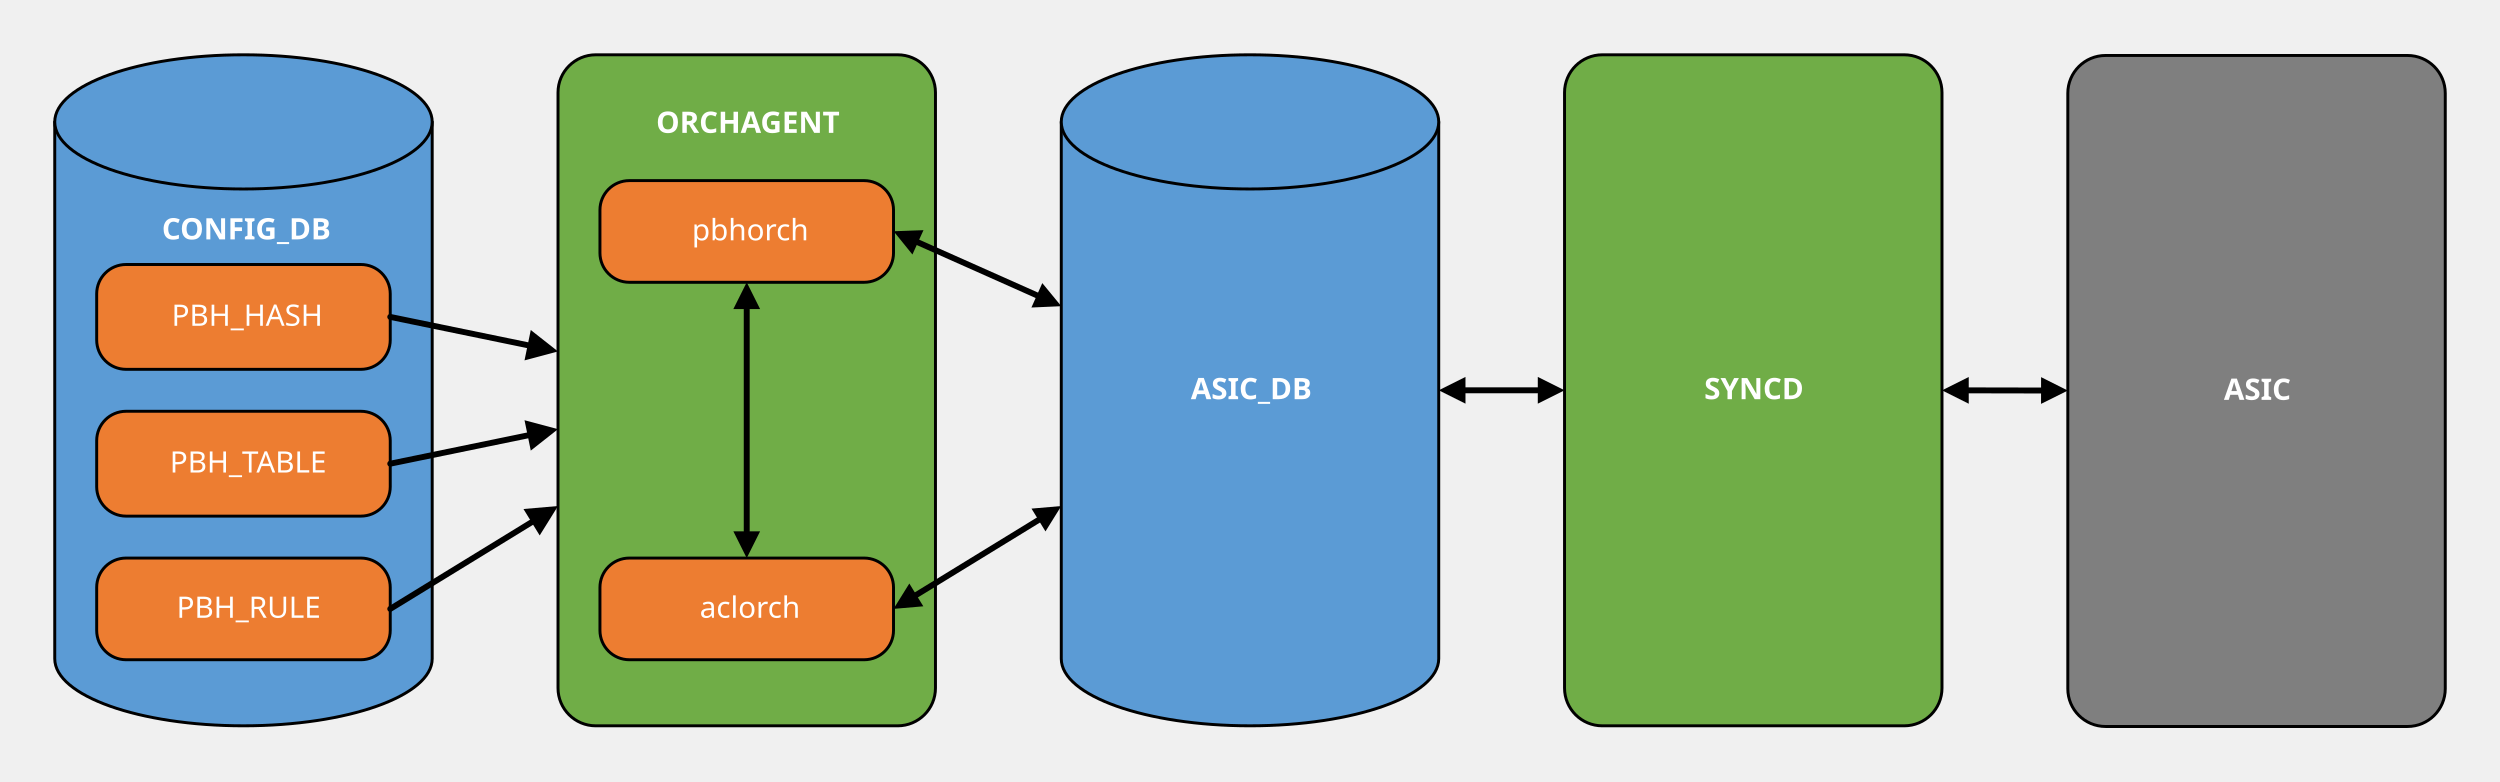
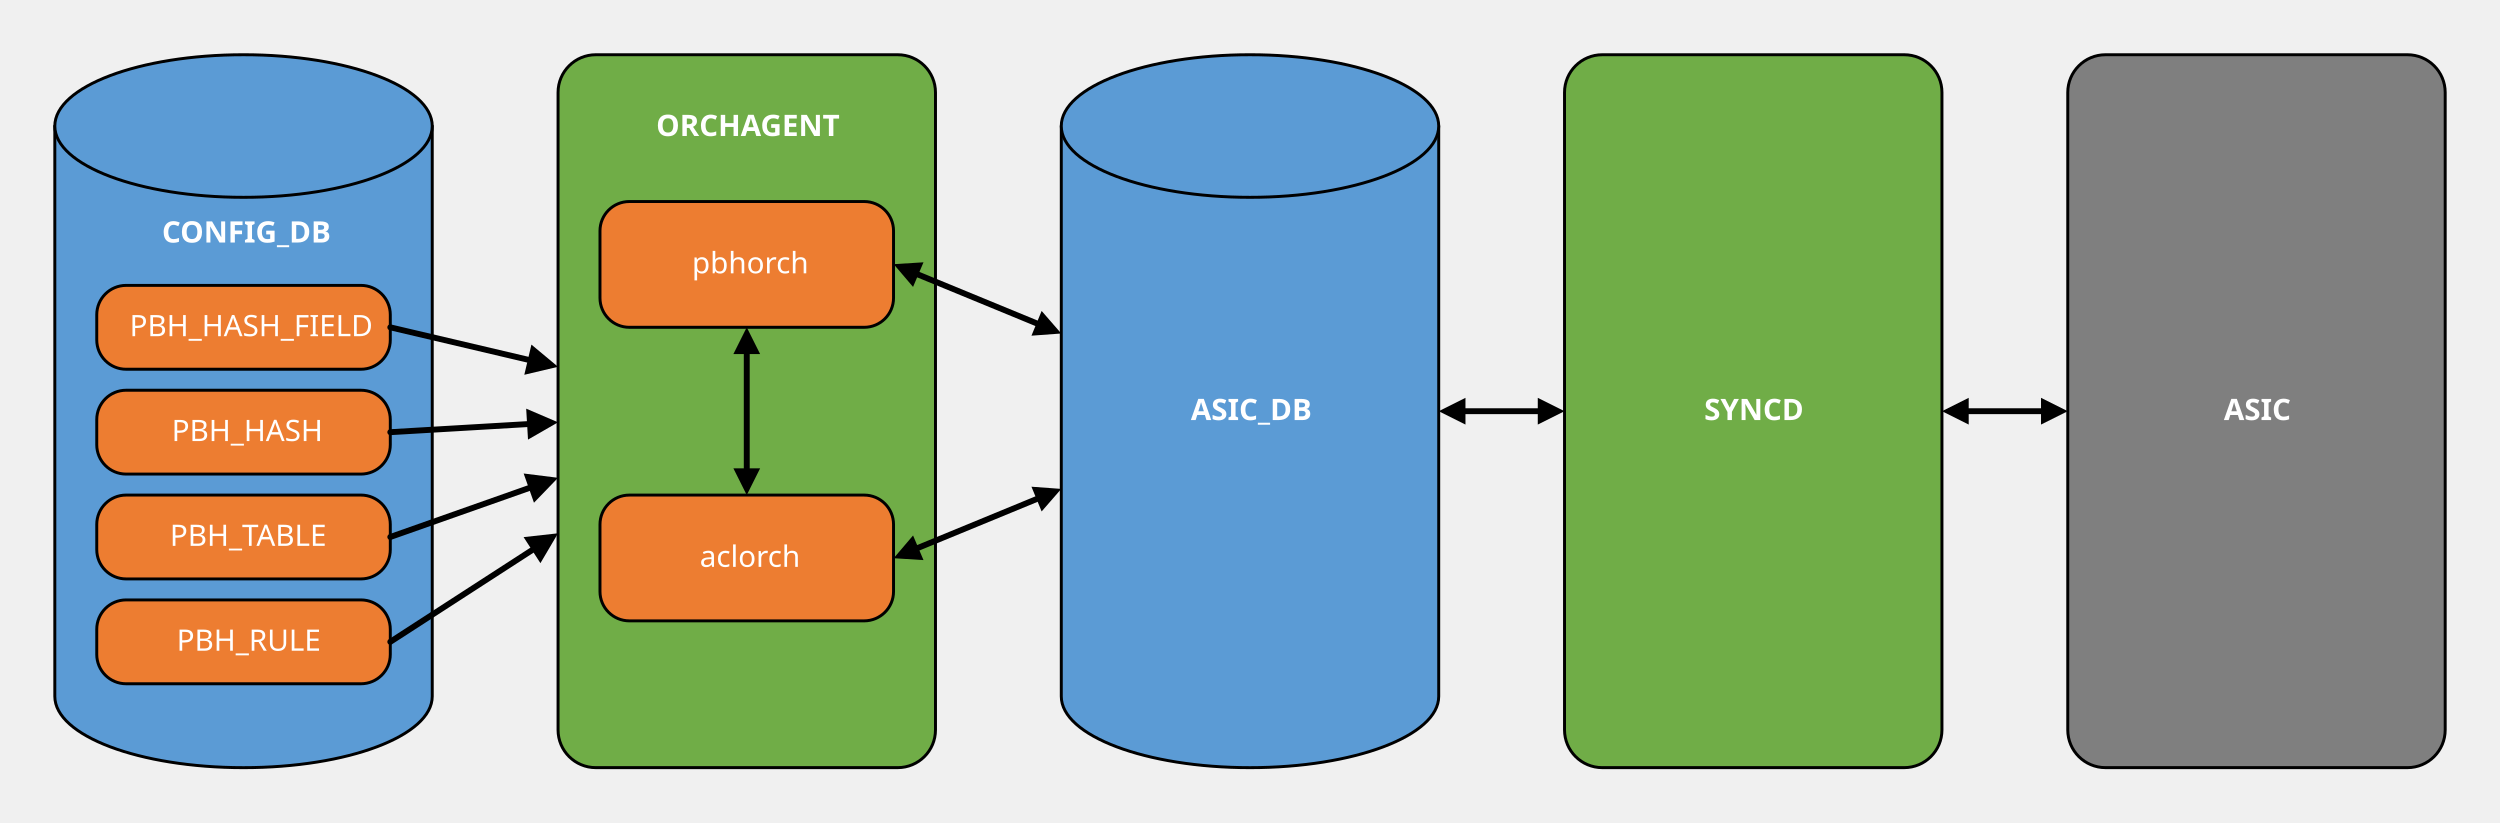
- <svg xmlns="http://www.w3.org/2000/svg" xmlns:xlink="http://www.w3.org/1999/xlink" width="11.734in" height="3.667in" viewBox="0 0 844.874 263.999" xml:space="preserve" color-interpolation-filters="sRGB" class="st11">
+ <svg xmlns="http://www.w3.org/2000/svg" xmlns:xlink="http://www.w3.org/1999/xlink" width="11.734in" height="3.86in" viewBox="0 0 844.874 277.945" xml:space="preserve" color-interpolation-filters="sRGB" class="st11">
  <style type="text/css">
	
		.st1 {fill:#5b9bd5;stroke:#000000;stroke-linecap:round;stroke-linejoin:round;stroke-width:1}
		.st2 {fill:#ffffff;font-family:Segoe UI;font-size:0.833em;font-weight:bold}
		.st3 {fill:#70ad47;stroke:#000000;stroke-linecap:round;stroke-linejoin:round;stroke-width:1}
		.st4 {fill:#ed7d31;stroke:#000000;stroke-linecap:round;stroke-linejoin:round;stroke-width:1}
		.st5 {fill:#ffffff;font-family:Segoe UI;font-size:0.833em}
		.st6 {marker-end:url(#mrkr4-24);stroke:#000000;stroke-linecap:round;stroke-linejoin:round;stroke-width:2}
		.st7 {fill:#000000;fill-opacity:1;stroke:#000000;stroke-opacity:1;stroke-width:0.382}
		.st8 {marker-end:url(#mrkr4-55);marker-start:url(#mrkr4-53);stroke:#000000;stroke-linecap:round;stroke-linejoin:round;stroke-width:2}
		.st9 {fill:#000000;fill-opacity:1;stroke:#000000;stroke-opacity:1;stroke-width:0.442}
		.st10 {fill:#7f7f7f;stroke:#000000;stroke-linecap:round;stroke-linejoin:round;stroke-width:1}
		.st11 {fill:none;fill-rule:evenodd;font-size:12px;overflow:visible;stroke-linecap:square;stroke-miterlimit:3}
	
	</style>
  <defs id="Markers">
    <g id="lend4">
      <path d="M 2 1 L 0 0 L 2 -1 L 2 1 " style="stroke:none" />
    </g>
    <marker id="mrkr4-24" class="st7" refX="-5.24" orient="auto" markerUnits="strokeWidth" overflow="visible">
      <use xlink:href="#lend4" transform="scale(-2.62,-2.62) " />
    </marker>
    <marker id="mrkr4-53" class="st9" refX="4.34" orient="auto" markerUnits="strokeWidth" overflow="visible">
      <use xlink:href="#lend4" transform="scale(2.26) " />
    </marker>
    <marker id="mrkr4-55" class="st9" refX="-4.52" orient="auto" markerUnits="strokeWidth" overflow="visible">
      <use xlink:href="#lend4" transform="scale(-2.26,-2.26) " />
    </marker>
  </defs>
  <g>
-     <g id="group1000-1" transform="translate(18.5,-18.7277)">
+     <g id="group1000-1" transform="translate(18.5,-18.5)">
      <g id="shape1001-2">
-         <path d="M0 241.32 A63.779 22.677 -180 1 0 127.56 241.32 L127.56 59.9 L0 59.9 L0 241.32 Z" class="st1" />
+         <path d="M0 253.85 A63.779 24.095 -180 1 0 127.56 253.85 L127.56 61.09 L0 61.09 L0 253.85 Z" class="st1" />
      </g>
      <g id="shape1000-4">
-         <ellipse cx="63.779" cy="59.905" rx="63.779" ry="22.677" class="st1" />
-         <text x="36.21" y="99.61" class="st2">CONFIG_DB</text>
+         <ellipse cx="63.779" cy="61.094" rx="63.779" ry="24.095" class="st1" />
+         <text x="36.21" y="100.47" class="st2">CONFIG_DB</text>
      </g>
    </g>
-     <g id="shape1002-7" transform="translate(188.579,-18.7277)">
-       <path d="M12.76 264 L114.8 264 A12.756 12.756 -180 0 0 127.56 251.24 L127.56 49.98 A12.756 12.756 -180 0 0 114.8        37.23 L12.76 37.23 A12.756 12.756 -180 0 0 0 49.98 L0 251.24 A12.756 12.756 -180 0 0 12.76 264 Z" class="st3" />
-       <text x="33.16" y="63.61" class="st2">ORCHAGENT</text>
+     <g id="shape1002-7" transform="translate(188.579,-18.5)">
+       <path d="M12.76 277.94 L114.8 277.94 A12.756 12.756 -180 0 0 127.56 265.19 L127.56 49.76 A12.756 12.756 -180 0 0        114.8 37 L12.76 37 A12.756 12.756 -180 0 0 0 49.76 L0 265.19 A12.756 12.756 -180 0 0 12.76 277.94 Z" class="st3" />
+       <text x="33.16" y="64.47" class="st2">ORCHAGENT</text>
    </g>
-     <g id="shape1003-10" transform="translate(32.6732,-41.058)">
-       <path d="M9.92 264 L89.29 264 A9.921 9.921 -180 0 0 99.21 254.08 L99.21 239.56 A9.921 9.921 -180 0 0 89.29 229.64        L9.92 229.64 A9.921 9.921 -180 0 0 0 239.56 L0 254.08 A9.921 9.921 -180 0 0 9.92 264 Z" class="st4" />
-       <text x="27.01" y="249.82" class="st5">PBH_RULE</text>
+     <g id="shape1003-10" transform="translate(32.6732,-46.8465)">
+       <path d="M9.92 277.94 L89.29 277.94 A9.921 9.921 -180 0 0 99.21 268.02 L99.21 259.52 A9.921 9.921 -180 0 0 89.29        249.6 L9.92 249.6 A9.921 9.921 -180 0 0 0 259.52 L0 268.02 A9.921 9.921 -180 0 0 9.92 277.94 Z" class="st4" />
+       <text x="27.01" y="266.77" class="st5">PBH_RULE</text>
    </g>
-     <g id="shape1004-13" transform="translate(32.6732,-89.5938)">
-       <path d="M9.92 264 L89.29 264 A9.921 9.921 -180 0 0 99.21 254.08 L99.21 238.49 A9.921 9.921 -180 0 0 89.29 228.57        L9.92 228.57 A9.921 9.921 -180 0 0 0 238.49 L0 254.08 A9.921 9.921 -180 0 0 9.92 264 Z" class="st4" />
-       <text x="24.72" y="249.28" class="st5">PBH_TABLE</text>
+     <g id="shape1004-13" transform="translate(32.6732,-82.2795)">
+       <path d="M9.92 277.94 L89.29 277.94 A9.921 9.921 -180 0 0 99.21 268.02 L99.21 259.52 A9.921 9.921 -180 0 0 89.29        249.6 L9.92 249.6 A9.921 9.921 -180 0 0 0 259.52 L0 268.02 A9.921 9.921 -180 0 0 9.92 277.94 Z" class="st4" />
+       <text x="24.72" y="266.77" class="st5">PBH_TABLE</text>
    </g>
-     <g id="shape1005-16" transform="translate(32.6732,-139.2)">
-       <path d="M9.92 264 L89.29 264 A9.921 9.921 -180 0 0 99.21 254.08 L99.21 238.49 A9.921 9.921 -180 0 0 89.29 228.57        L9.92 228.57 A9.921 9.921 -180 0 0 0 238.49 L0 254.08 A9.921 9.921 -180 0 0 9.92 264 Z" class="st4" />
-       <text x="25.33" y="249.28" class="st5">PBH_HASH</text>
+     <g id="shape1005-16" transform="translate(32.6732,-117.713)">
+       <path d="M9.92 277.94 L89.29 277.94 A9.921 9.921 -180 0 0 99.21 268.02 L99.21 259.52 A9.921 9.921 -180 0 0 89.29        249.6 L9.92 249.6 A9.921 9.921 -180 0 0 0 259.52 L0 268.02 A9.921 9.921 -180 0 0 9.92 277.94 Z" class="st4" />
+       <text x="25.33" y="266.77" class="st5">PBH_HASH</text>
    </g>
-     <g id="shape1006-19" transform="translate(131.886,-158.167)">
-       <path d="M0 265.25 L46.43 274.81" class="st6" />
+     <g id="shape1006-19" transform="translate(131.886,-126.467)">
+       <path d="M0 272.53 L46.23 269.81" class="st6" />
    </g>
-     <g id="shape1007-25" transform="translate(131.886,-106.06)">
-       <path d="M0 262.75 L46.43 253.19" class="st6" />
+     <g id="shape1007-25" transform="translate(131.886,-96.4528)">
+       <path d="M0 277.94 L46.81 261.42" class="st6" />
    </g>
-     <g id="shape1008-30" transform="translate(131.886,-58.2393)">
-       <path d="M0 264 L47.76 234.71" class="st6" />
+     <g id="shape1008-30" transform="translate(131.886,-61.0197)">
+       <path d="M0 277.94 L47.89 246.95" class="st6" />
    </g>
-     <g id="group1009-35" transform="translate(358.657,-18.7277)">
+     <g id="group1009-35" transform="translate(358.657,-18.5)">
      <g id="shape1010-36">
-         <path d="M0 241.32 A63.779 22.677 -180 0 0 127.56 241.32 L127.56 59.9 L0 59.9 L0 241.32 Z" class="st1" />
+         <path d="M0 253.85 A63.779 24.095 -180 1 0 127.56 253.85 L127.56 61.09 L0 61.09 L0 253.85 Z" class="st1" />
      </g>
      <g id="shape1009-38">
-         <ellipse cx="63.779" cy="59.905" rx="63.779" ry="22.677" class="st1" />
-         <text x="43.79" y="153.61" class="st2">ASIC_DB</text>
+         <ellipse cx="63.779" cy="61.094" rx="63.779" ry="24.095" class="st1" />
+         <text x="43.79" y="160.47" class="st2">ASIC_DB</text>
      </g>
    </g>
-     <g id="shape1011-41" transform="translate(202.752,-168.617)">
-       <path d="M9.92 264 L89.29 264 A9.921 9.921 -180 0 0 99.21 254.08 L99.21 239.56 A9.921 9.921 -180 0 0 89.29 229.64        L9.92 229.64 A9.921 9.921 -180 0 0 -0 239.56 L0 254.08 A9.921 9.921 -180 0 0 9.92 264 Z" class="st4" />
-       <text x="31.09" y="249.82" class="st5">pbhorch</text>
+     <g id="shape1011-41" transform="translate(202.752,-167.319)">
+       <path d="M9.92 277.94 L89.29 277.94 A9.921 9.921 -180 0 0 99.21 268.02 L99.21 245.35 A9.921 9.921 -180 0 0 89.29        235.43 L9.92 235.43 A9.921 9.921 -180 0 0 -0 245.35 L0 268.02 A9.921 9.921 -180 0 0 9.92 277.94 Z" class="st4" />
+       <text x="31.09" y="259.69" class="st5">pbhorch</text>
    </g>
-     <g id="shape1012-44" transform="translate(202.752,-41.058)">
-       <path d="M9.92 264 L89.29 264 A9.921 9.921 -180 0 0 99.21 254.08 L99.21 239.56 A9.921 9.921 -180 0 0 89.29 229.64        L9.92 229.64 A9.921 9.921 -180 0 0 -0 239.56 L0 254.08 A9.921 9.921 -180 0 0 9.92 264 Z" class="st4" />
-       <text x="33.73" y="249.82" class="st5">aclorch</text>
+     <g id="shape1012-44" transform="translate(202.752,-68.1063)">
+       <path d="M9.92 277.94 L89.29 277.94 A9.921 9.921 -180 0 0 99.21 268.02 L99.21 245.35 A9.921 9.921 -180 0 0 89.29        235.43 L9.92 235.43 A9.921 9.921 -180 0 0 0 245.35 L0 268.02 A9.921 9.921 -180 0 0 9.92 277.94 Z" class="st4" />
+       <text x="33.73" y="259.69" class="st5">aclorch</text>
    </g>
-     <g id="shape1013-47" transform="translate(301.965,-185.798)">
-       <path d="M7.93 267.53 L8.26 267.68 L48.44 285.58" class="st8" />
+     <g id="shape1013-47" transform="translate(301.965,-188.579)">
+       <path d="M8.03 281.25 L8.36 281.39 L48.33 297.85" class="st8" />
    </g>
-     <g id="shape1014-56" transform="translate(301.965,-58.2393)">
-       <path d="M7.4 259.46 L7.71 259.27 L48.99 233.96" class="st8" />
+     <g id="shape1014-56" transform="translate(301.965,-89.3662)">
+       <path d="M8.03 274.64 L8.36 274.5 L48.33 258.04" class="st8" />
    </g>
-     <g id="shape1015-63" transform="translate(528.736,-18.7277)">
-       <path d="M12.76 264 L114.8 264 A12.756 12.756 -180 0 0 127.56 251.24 L127.56 49.98 A12.756 12.756 -180 0 0 114.8        37.23 L12.76 37.23 A12.756 12.756 -180 0 0 0 49.98 L0 251.24 A12.756 12.756 -180 0 0 12.76 264 Z" class="st3" />
-       <text x="47.19" y="153.61" class="st2">SYNCD</text>
+     <g id="shape1015-63" transform="translate(528.736,-18.5)">
+       <path d="M12.76 277.94 L114.8 277.94 A12.756 12.756 -180 0 0 127.56 265.19 L127.56 49.76 A12.756 12.756 -180 0 0        114.8 37 L12.76 37 A12.756 12.756 -180 0 0 0 49.76 L0 265.19 A12.756 12.756 -180 0 0 12.76 277.94 Z" class="st3" />
+       <text x="47.19" y="160.47" class="st2">SYNCD</text>
    </g>
-     <g id="shape1016-66" transform="translate(486.217,-125.027)">
-       <path d="M8.68 256.91 L9.04 256.91 L33.48 256.91" class="st8" />
+     <g id="shape1016-66" transform="translate(486.217,-131.886)">
+       <path d="M8.68 270.86 L9.04 270.86 L33.48 270.86" class="st8" />
    </g>
    <g id="shape1017-73" transform="translate(698.815,-18.5)">
-       <path d="M12.76 264 L114.8 264 A12.756 12.756 -180 0 0 127.56 251.24 L127.56 49.98 A12.756 12.756 -180 0 0 114.8        37.23 L12.76 37.23 A12.756 12.756 -180 0 0 0 49.98 L0 251.24 A12.756 12.756 -180 0 0 12.76 264 Z" class="st10" />
-       <text x="52.76" y="153.61" class="st2">ASIC</text>
+       <path d="M12.76 277.94 L114.8 277.94 A12.756 12.756 -180 0 0 127.56 265.19 L127.56 49.76 A12.756 12.756 -180 0 0        114.8 37 L12.76 37 A12.756 12.756 -180 0 0 0 49.76 L0 265.19 A12.756 12.756 -180 0 0 12.76 277.94 Z" class="st10" />
+       <text x="52.76" y="160.47" class="st2">ASIC</text>
    </g>
-     <g id="shape1018-76" transform="translate(656.295,-139.155)">
-       <path d="M8.68 271.06 L9.04 271.06 L33.48 271.11" class="st8" />
+     <g id="shape1018-76" transform="translate(656.295,-146.059)">
+       <path d="M8.68 285.03 L9.04 285.03 L33.48 285.03" class="st8" />
    </g>
-     <g id="shape1019-83" transform="translate(259.445,-168.617)">
-       <path d="M-7.09 272.68 L-7.09 273.04 L-7.09 348.16" class="st8" />
+     <g id="shape1019-83" transform="translate(259.445,-167.319)">
+       <path d="M-7.09 286.62 L-7.09 286.98 L-7.09 325.6" class="st8" />
+     </g>
+     <g id="shape1020-90" transform="translate(32.6732,-153.146)">
+       <path d="M9.92 277.94 L89.29 277.94 A9.921 9.921 -180 0 0 99.21 268.02 L99.21 259.52 A9.921 9.921 -180 0 0 89.29        249.6 L9.92 249.6 A9.921 9.921 -180 0 0 0 259.52 L0 268.02 A9.921 9.921 -180 0 0 9.92 277.94 Z" class="st4" />
+       <text x="11.1" y="266.77" class="st5">PBH_HASH_FIELD</text>
+     </g>
+     <g id="shape1021-93" transform="translate(131.886,-167.736)">
+       <path d="M0 278.36 L46.49 289.3" class="st6" />
    </g>
  </g>
</svg>
